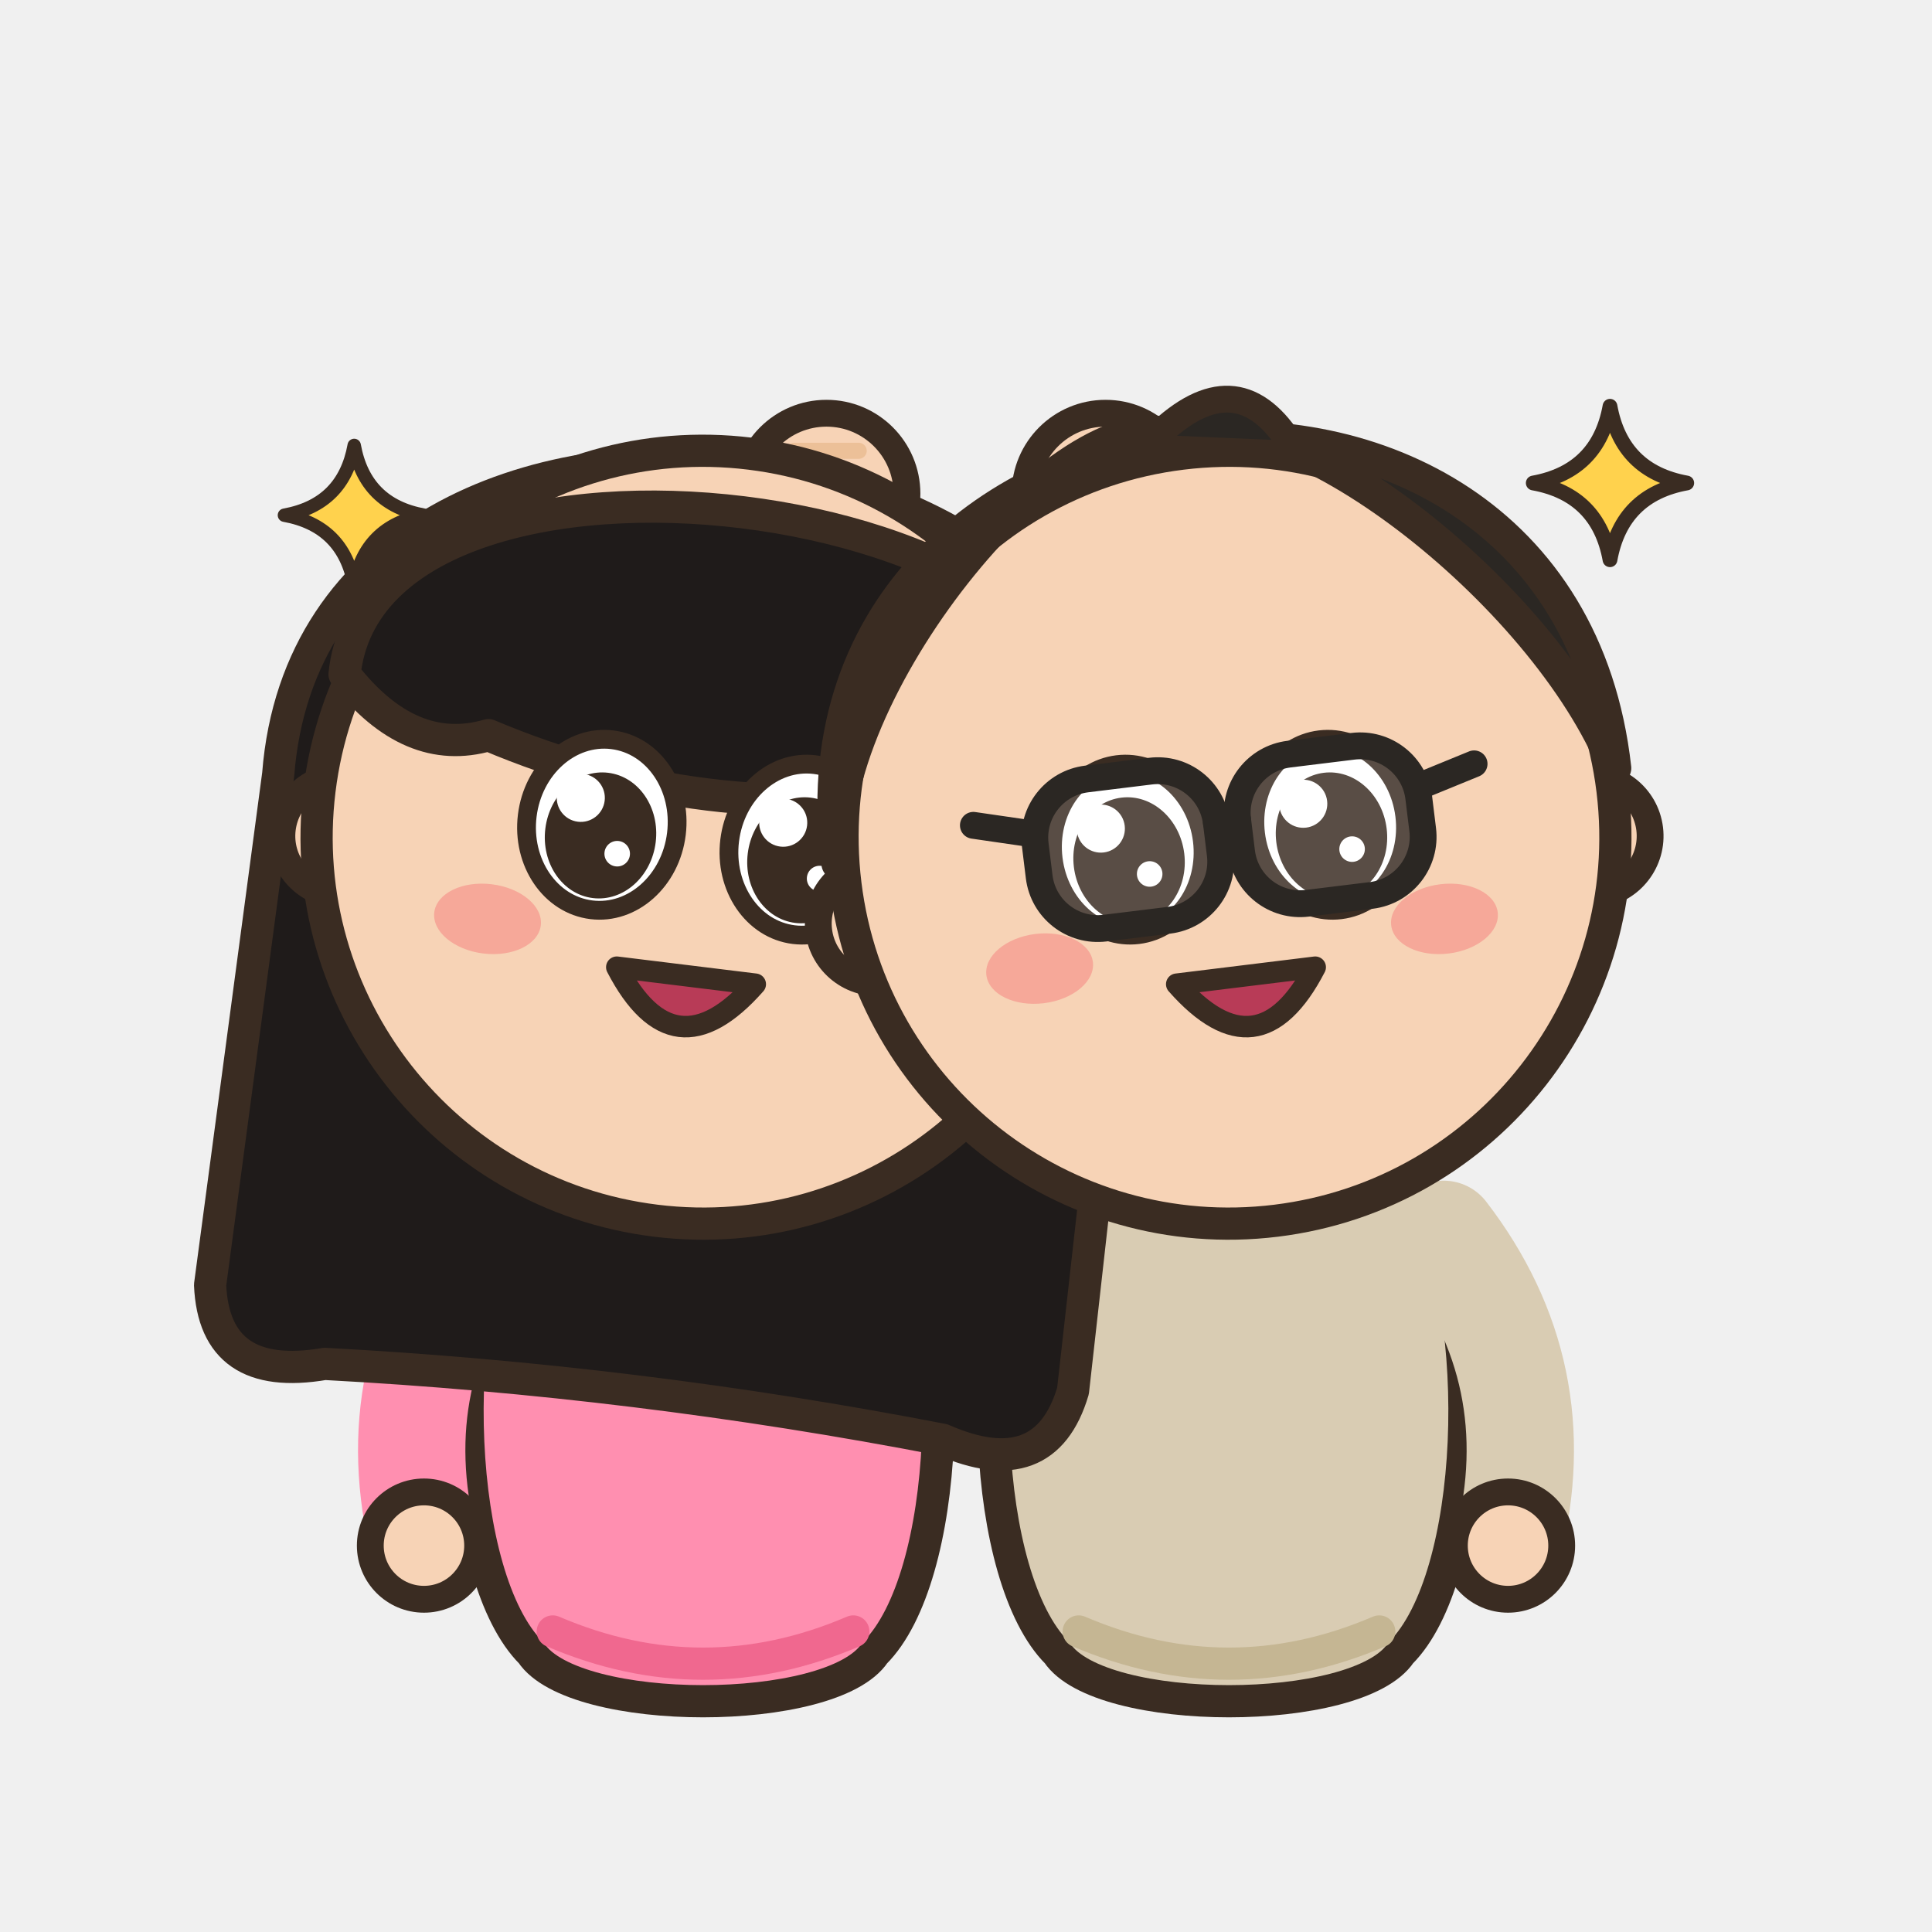
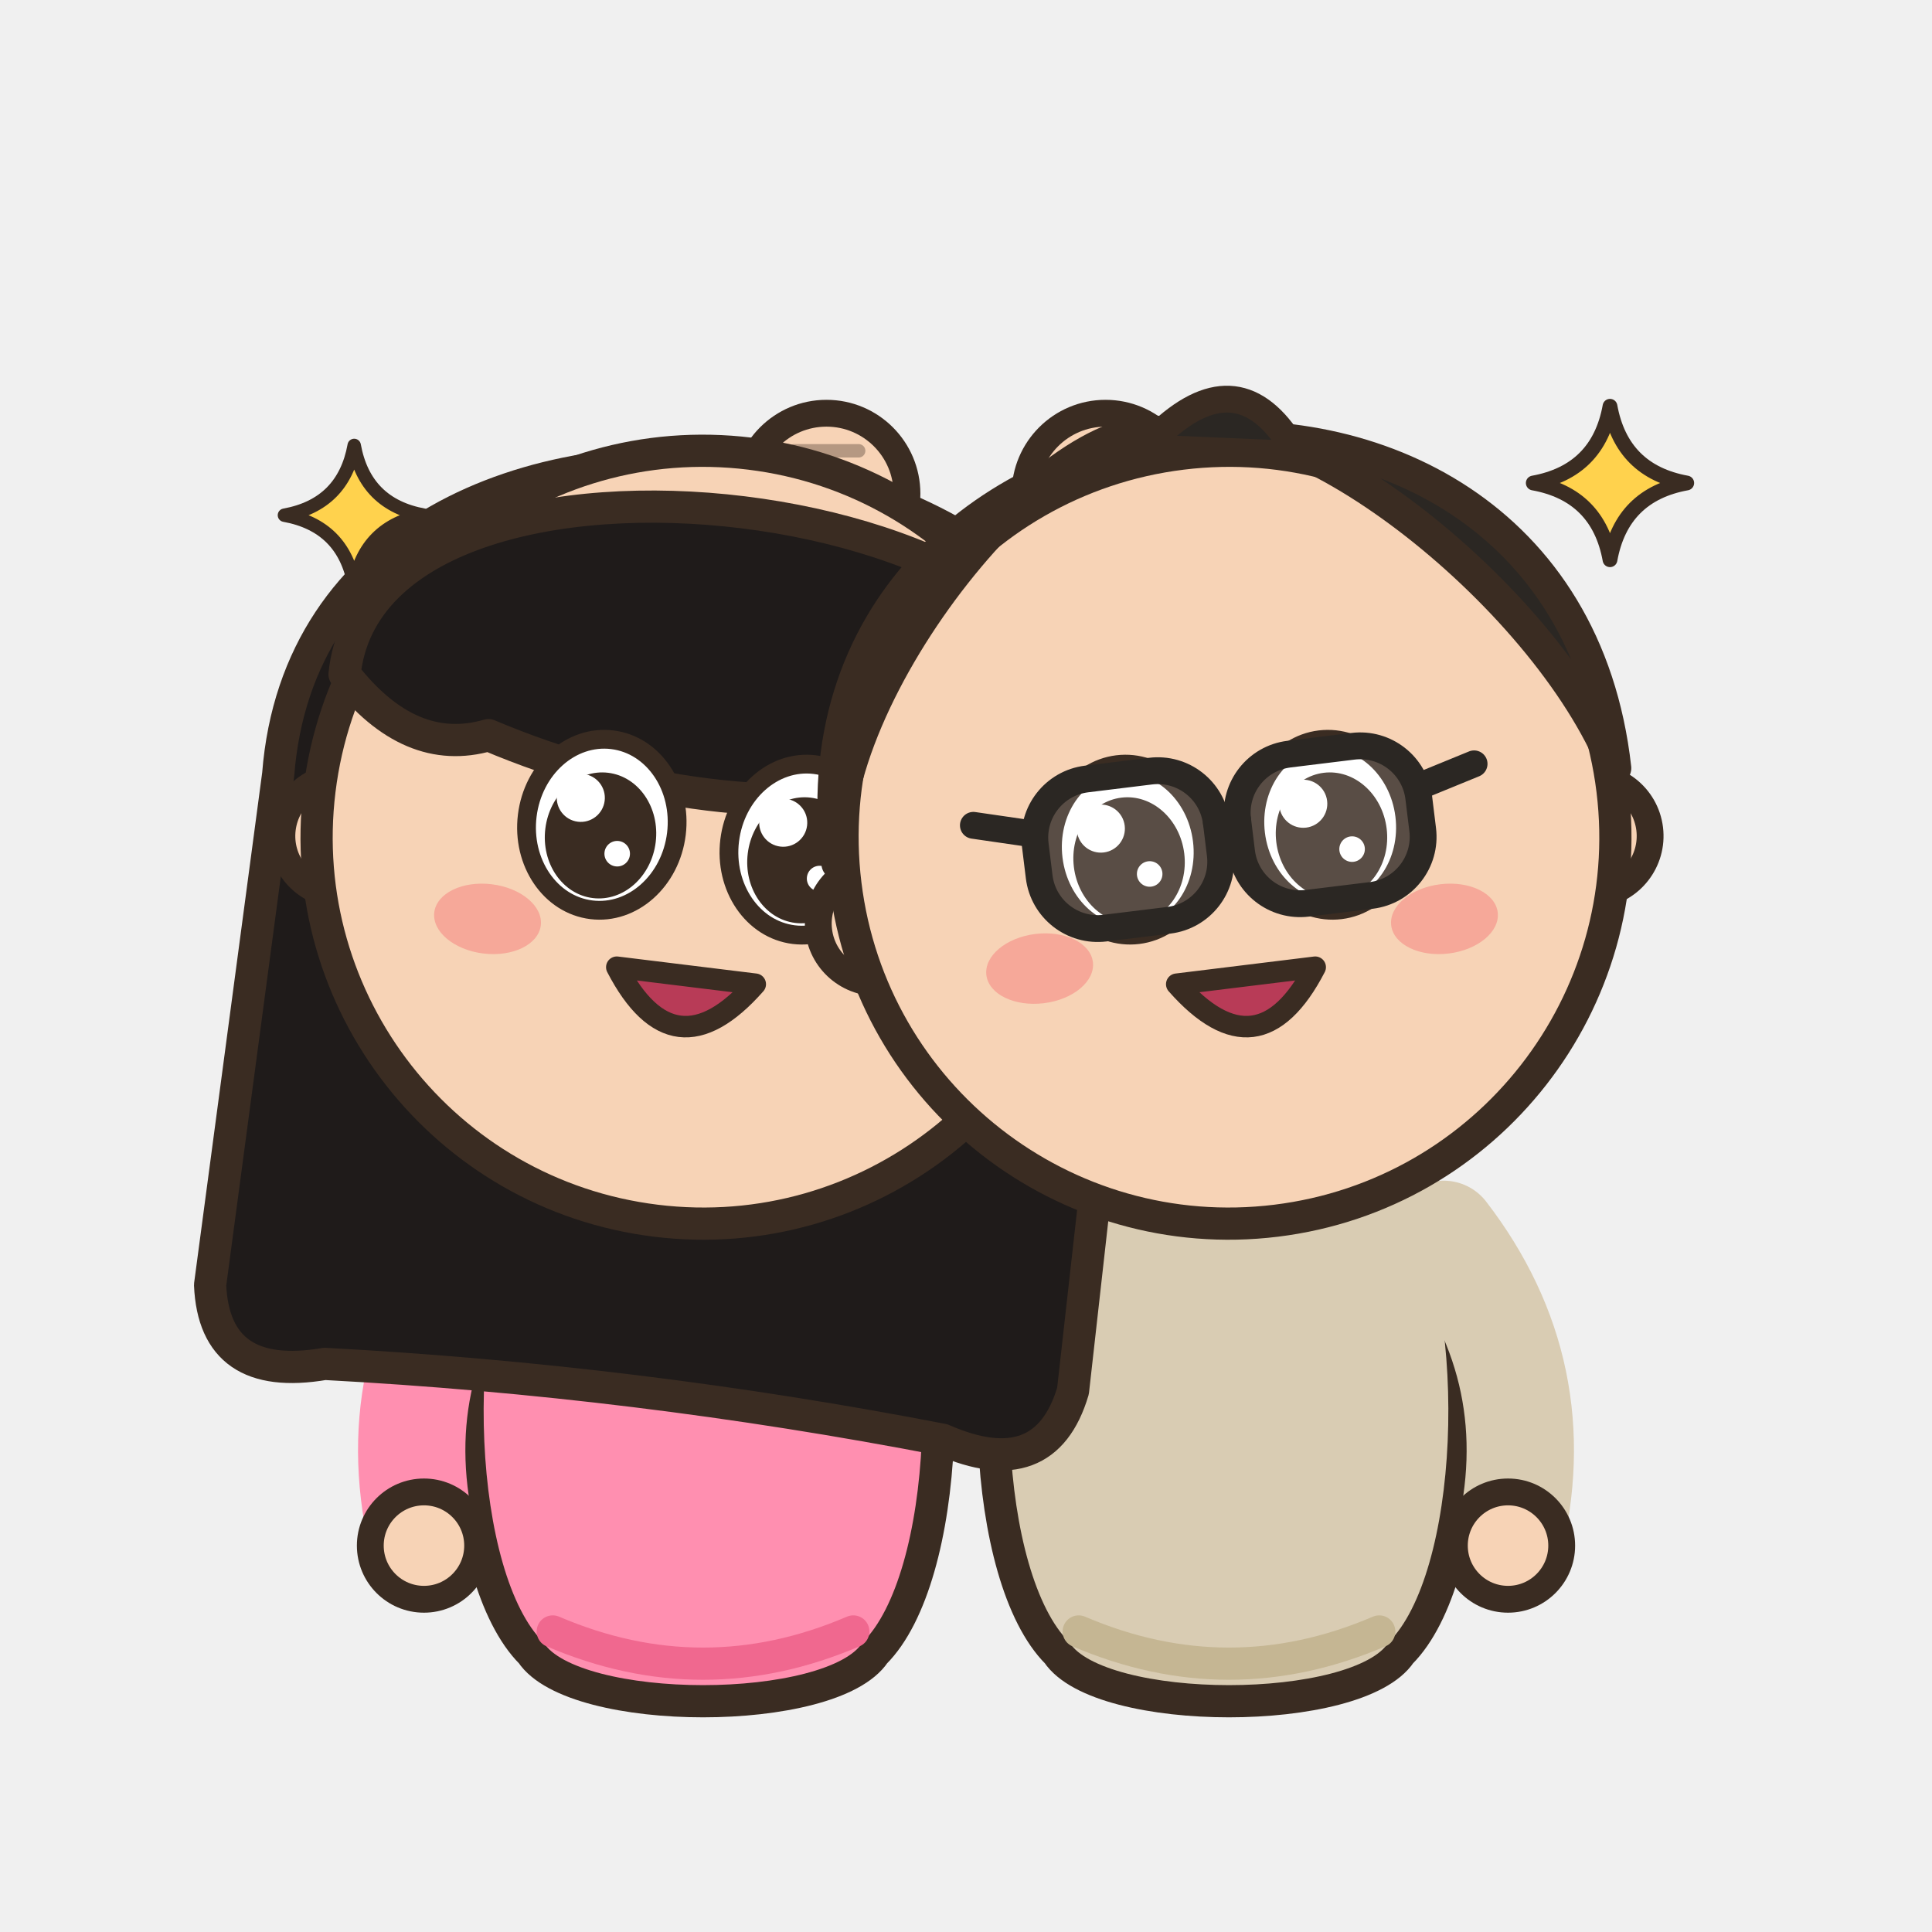
<svg xmlns="http://www.w3.org/2000/svg" viewBox="0 0 360 360" width="360" height="360">
  <g transform="translate(300 90) scale(1.1)">
    <path d="M 0 -13 Q 2 -2 13 0 Q 2 2 0 13 Q -2 2 -13 0 Q -2 -2 0 -13 Z" fill="#FFD24D" stroke="#3A2C22" stroke-width="2.5" stroke-linejoin="round" />
  </g>
  <g transform="translate(66 96) scale(1.0)">
    <path d="M 0 -13 Q 2 -2 13 0 Q 2 2 0 13 Q -2 2 -13 0 Q -2 -2 0 -13 Z" fill="#FFD24D" stroke="#3A2C22" stroke-width="2.5" stroke-linejoin="round" />
  </g>
  <g>
    <path d="M 95 222 C 83 246, 85 294, 99 308 C 107 320, 155 320, 163 308 C 177 294, 179 246, 167 222 C 153 208, 109 208, 95 222 Z" fill="#FF8FB0" stroke="#3A2C22" stroke-width="6" stroke-linejoin="round" stroke-linecap="round" />
    <path d="M 103 304 Q 131 316 159 304" fill="none" stroke="#F0688F" stroke-width="6" stroke-linecap="round" />
  </g>
  <g>
    <path d="M 193 222 C 181 246, 183 294, 197 308 C 205 320, 253 320, 261 308 C 275 294, 277 246, 265 222 C 251 208, 207 208, 193 222 Z" fill="#D9CCB3" stroke="#3A2C22" stroke-width="6" stroke-linejoin="round" stroke-linecap="round" />
    <path d="M 201 304 Q 229 316 257 304" fill="none" stroke="#C5B693" stroke-width="6" stroke-linecap="round" />
  </g>
  <path d="M 91 230 Q 71 256 79 288" fill="none" stroke="#FF8FB0" stroke-width="20" stroke-linecap="round" />
  <circle cx="79" cy="288" r="10" fill="#F7D3B6" stroke="#3A2C22" stroke-width="5" stroke-linejoin="round" />
  <path d="M 269 230 Q 289 256 281 288" fill="none" stroke="#D9CCB3" stroke-width="20" stroke-linecap="round" />
  <circle cx="281" cy="288" r="10" fill="#F7D3B6" stroke="#3A2C22" stroke-width="5" stroke-linejoin="round" />
  <path d="M 169 224 Q 150 176 154 98" fill="none" stroke="#FF8FB0" stroke-width="19" stroke-linecap="round" />
  <circle cx="154" cy="92" r="15" fill="#F7D3B6" stroke="#3A2C22" stroke-width="5" />
-   <path d="M 148 84 L 160 84" stroke="#ECC098" stroke-width="3" stroke-linecap="round" />
-   <path d="M 148 92 L 160 92" stroke="#ECC098" stroke-width="3" stroke-linecap="round" />
-   <path d="M 148 100 L 160 100" stroke="#ECC098" stroke-width="3" stroke-linecap="round" />
+   <path d="M 148 84 L 160 84" stroke="#3A2C22" stroke-width="2.5" stroke-linecap="round" opacity="0.35" />
+   <path d="M 148 92 L 160 92" stroke="#3A2C22" stroke-width="2.5" stroke-linecap="round" opacity="0.35" />
+   <path d="M 148 100 L 160 100" stroke="#3A2C22" stroke-width="2.5" stroke-linecap="round" opacity="0.35" />
  <path d="M 191 224 Q 210 176 206 98" fill="none" stroke="#D9CCB3" stroke-width="19" stroke-linecap="round" />
  <circle cx="206" cy="92" r="15" fill="#F7D3B6" stroke="#3A2C22" stroke-width="5" />
-   <path d="M 200 84 L 212 84" stroke="#ECC098" stroke-width="3" stroke-linecap="round" />
-   <path d="M 200 92 L 212 92" stroke="#ECC098" stroke-width="3" stroke-linecap="round" />
-   <path d="M 200 100 L 212 100" stroke="#ECC098" stroke-width="3" stroke-linecap="round" />
+   <path d="M 200 84 L 212 84" stroke="#3A2C22" stroke-width="2.5" stroke-linecap="round" opacity="0.35" />
+   <path d="M 200 92 L 212 92" stroke="#3A2C22" stroke-width="2.5" stroke-linecap="round" opacity="0.35" />
+   <path d="M 200 100 L 212 100" stroke="#3A2C22" stroke-width="2.5" stroke-linecap="round" opacity="0.35" />
  <g transform="rotate(7 131 156)">
    <path d="M 51 154 C 47 64, 215 64, 211 154 L 212 250 Q 209 268 189 262 Q 131 258 73 262 Q 53 268 50 250 Z" fill="#1F1B1A" stroke="#3A2C22" stroke-width="6" stroke-linejoin="round" stroke-linecap="round" />
    <circle cx="64" cy="164" r="11" fill="#F7D3B6" stroke="#3A2C22" stroke-width="5" stroke-linejoin="round" stroke-linecap="round" />
    <circle cx="198" cy="164" r="11" fill="#F7D3B6" stroke="#3A2C22" stroke-width="5" stroke-linejoin="round" stroke-linecap="round" />
    <circle cx="131" cy="156" r="72" fill="#F7D3B6" stroke="#3A2C22" stroke-width="6" stroke-linejoin="round" stroke-linecap="round" />
    <path d="M 61 134 C 60 82, 202 82, 201 134 Q 187 148, 173 142 Q 131 154, 89 142 Q 75 148, 61 134 Z" fill="#1F1B1A" stroke="#3A2C22" stroke-width="6" stroke-linejoin="round" stroke-linecap="round" />
    <ellipse cx="112" cy="156" rx="14.0" ry="15.96" fill="#FFFFFF" stroke="#3A2C22" stroke-width="3.5" />
    <ellipse cx="112" cy="158" rx="10.36" ry="11.76" fill="#3A2C22" />
    <circle cx="107.5" cy="151.5" r="4.48" fill="#FFFFFF" />
    <circle cx="115.5" cy="161" r="2.38" fill="#FFFFFF" />
    <ellipse cx="150" cy="156" rx="14.0" ry="15.96" fill="#FFFFFF" stroke="#3A2C22" stroke-width="3.5" />
    <ellipse cx="150" cy="158" rx="10.36" ry="11.76" fill="#3A2C22" />
    <circle cx="145.5" cy="151.5" r="4.48" fill="#FFFFFF" />
    <circle cx="153.5" cy="161" r="2.38" fill="#FFFFFF" />
    <ellipse cx="93" cy="176" rx="10" ry="6.5" fill="#F58C86" opacity="0.6" />
    <ellipse cx="169" cy="176" rx="10" ry="6.5" fill="#F58C86" opacity="0.6" />
    <path d="M 118 182 Q 131 201 144 182 Z" fill="#B83B57" stroke="#3A2C22" stroke-width="4" stroke-linejoin="round" stroke-linecap="round" />
  </g>
  <g transform="rotate(-7 229 156)">
    <circle cx="162" cy="164" r="11" fill="#F7D3B6" stroke="#3A2C22" stroke-width="5" stroke-linejoin="round" stroke-linecap="round" />
    <circle cx="296" cy="164" r="11" fill="#F7D3B6" stroke="#3A2C22" stroke-width="5" stroke-linejoin="round" stroke-linecap="round" />
    <circle cx="229" cy="156" r="72" fill="#F7D3B6" stroke="#3A2C22" stroke-width="6" stroke-linejoin="round" stroke-linecap="round" />
    <path d="M 156 152 C 155 58, 303 58, 302 152 C 293 118, 249 74, 227 80 C 207 72, 157 120, 156 152 Z" fill="#2B2723" stroke="#3A2C22" stroke-width="6" stroke-linejoin="round" stroke-linecap="round" />
    <path d="M 225 80 q 16 -12 24 4" fill="#2B2723" stroke="#3A2C22" stroke-width="5" stroke-linejoin="round" stroke-linecap="round" />
    <ellipse cx="210" cy="156" rx="14.0" ry="15.96" fill="#FFFFFF" stroke="#3A2C22" stroke-width="3.5" />
    <ellipse cx="210" cy="158" rx="10.36" ry="11.76" fill="#3A2C22" />
    <circle cx="205.5" cy="151.5" r="4.48" fill="#FFFFFF" />
    <circle cx="213.5" cy="161" r="2.38" fill="#FFFFFF" />
    <ellipse cx="248" cy="156" rx="14.0" ry="15.96" fill="#FFFFFF" stroke="#3A2C22" stroke-width="3.5" />
    <ellipse cx="248" cy="158" rx="10.36" ry="11.76" fill="#3A2C22" />
    <circle cx="243.5" cy="151.5" r="4.48" fill="#FFFFFF" />
    <circle cx="251.5" cy="161" r="2.38" fill="#FFFFFF" />
    <rect x="193" y="142" width="34" height="28" rx="11" fill="#FFFFFF" fill-opacity="0.16" stroke="#2B2723" stroke-width="5" stroke-linejoin="round" />
    <rect x="231" y="142" width="34" height="28" rx="11" fill="#FFFFFF" fill-opacity="0.16" stroke="#2B2723" stroke-width="5" stroke-linejoin="round" />
    <path d="M 227 153 L 231 153" stroke="#2B2723" stroke-width="5" stroke-linecap="round" />
    <path d="M 193 151 l -11 -3" stroke="#2B2723" stroke-width="5" stroke-linecap="round" />
    <path d="M 265 151 l 11 -3" stroke="#2B2723" stroke-width="5" stroke-linecap="round" />
    <ellipse cx="191" cy="176" rx="10" ry="6.5" fill="#F58C86" opacity="0.6" />
    <ellipse cx="267" cy="176" rx="10" ry="6.5" fill="#F58C86" opacity="0.6" />
    <path d="M 216 182 Q 229 201 242 182 Z" fill="#B83B57" stroke="#3A2C22" stroke-width="4" stroke-linejoin="round" stroke-linecap="round" />
  </g>
</svg>
